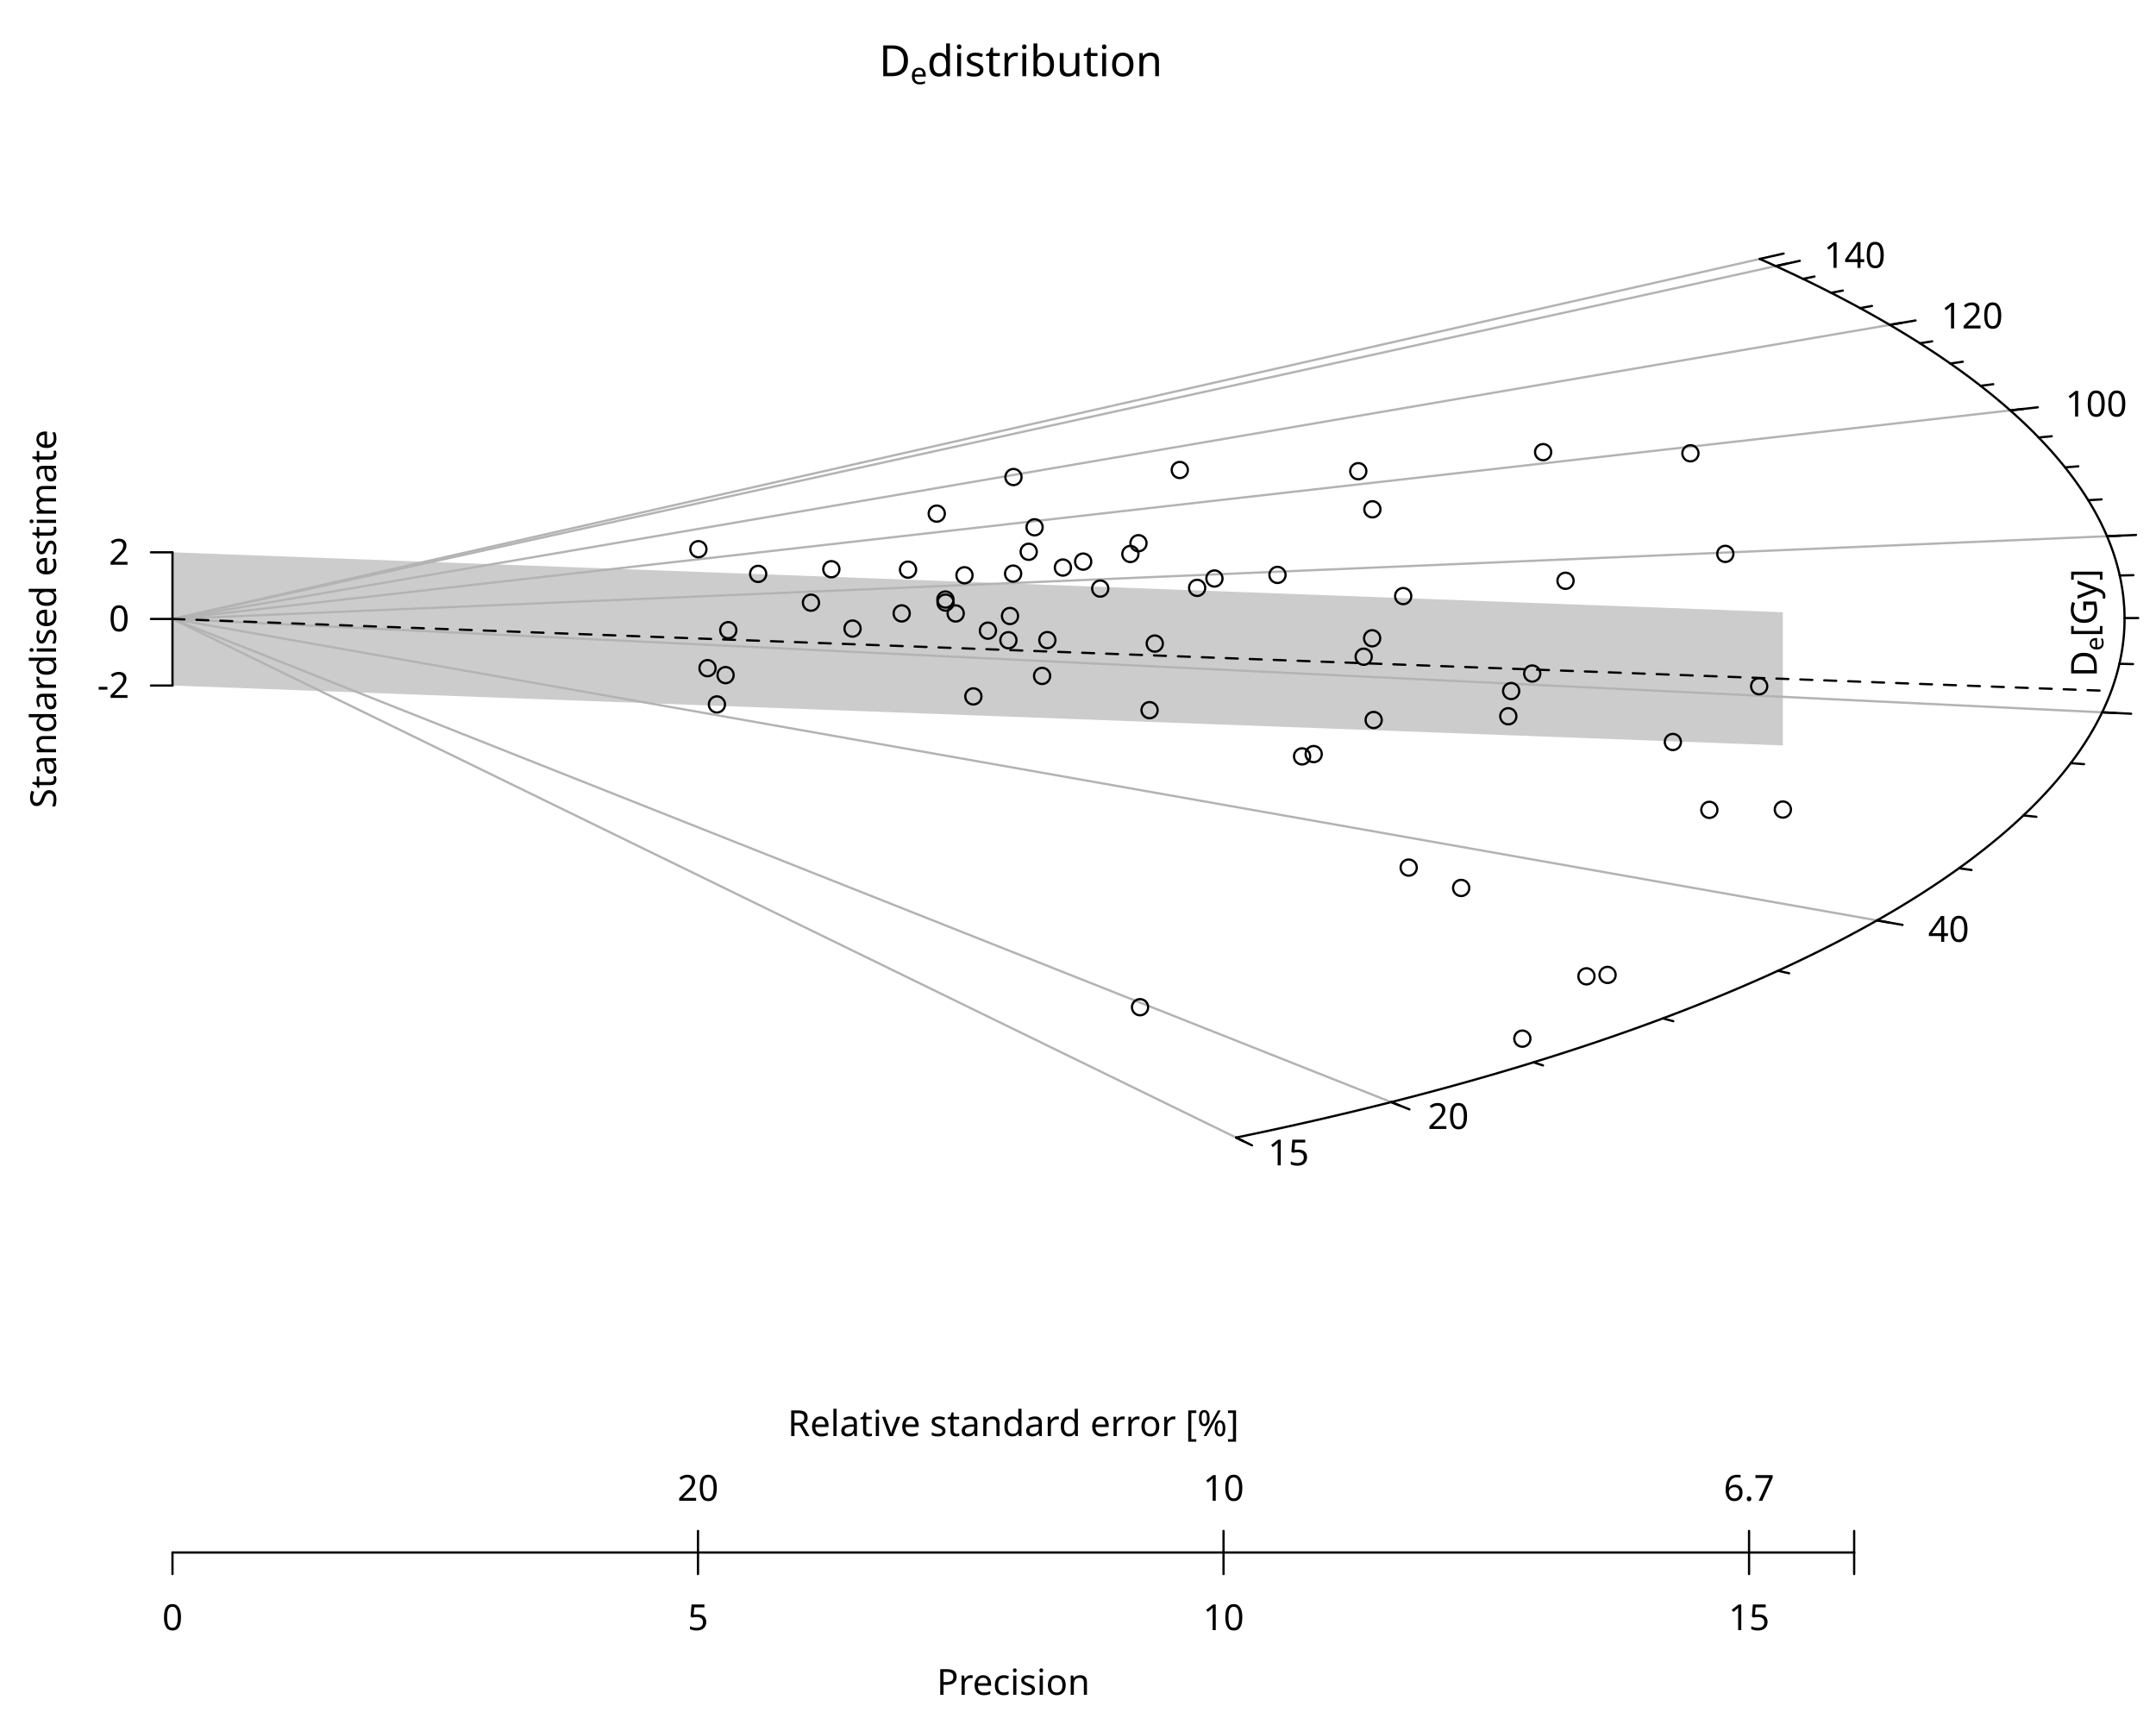
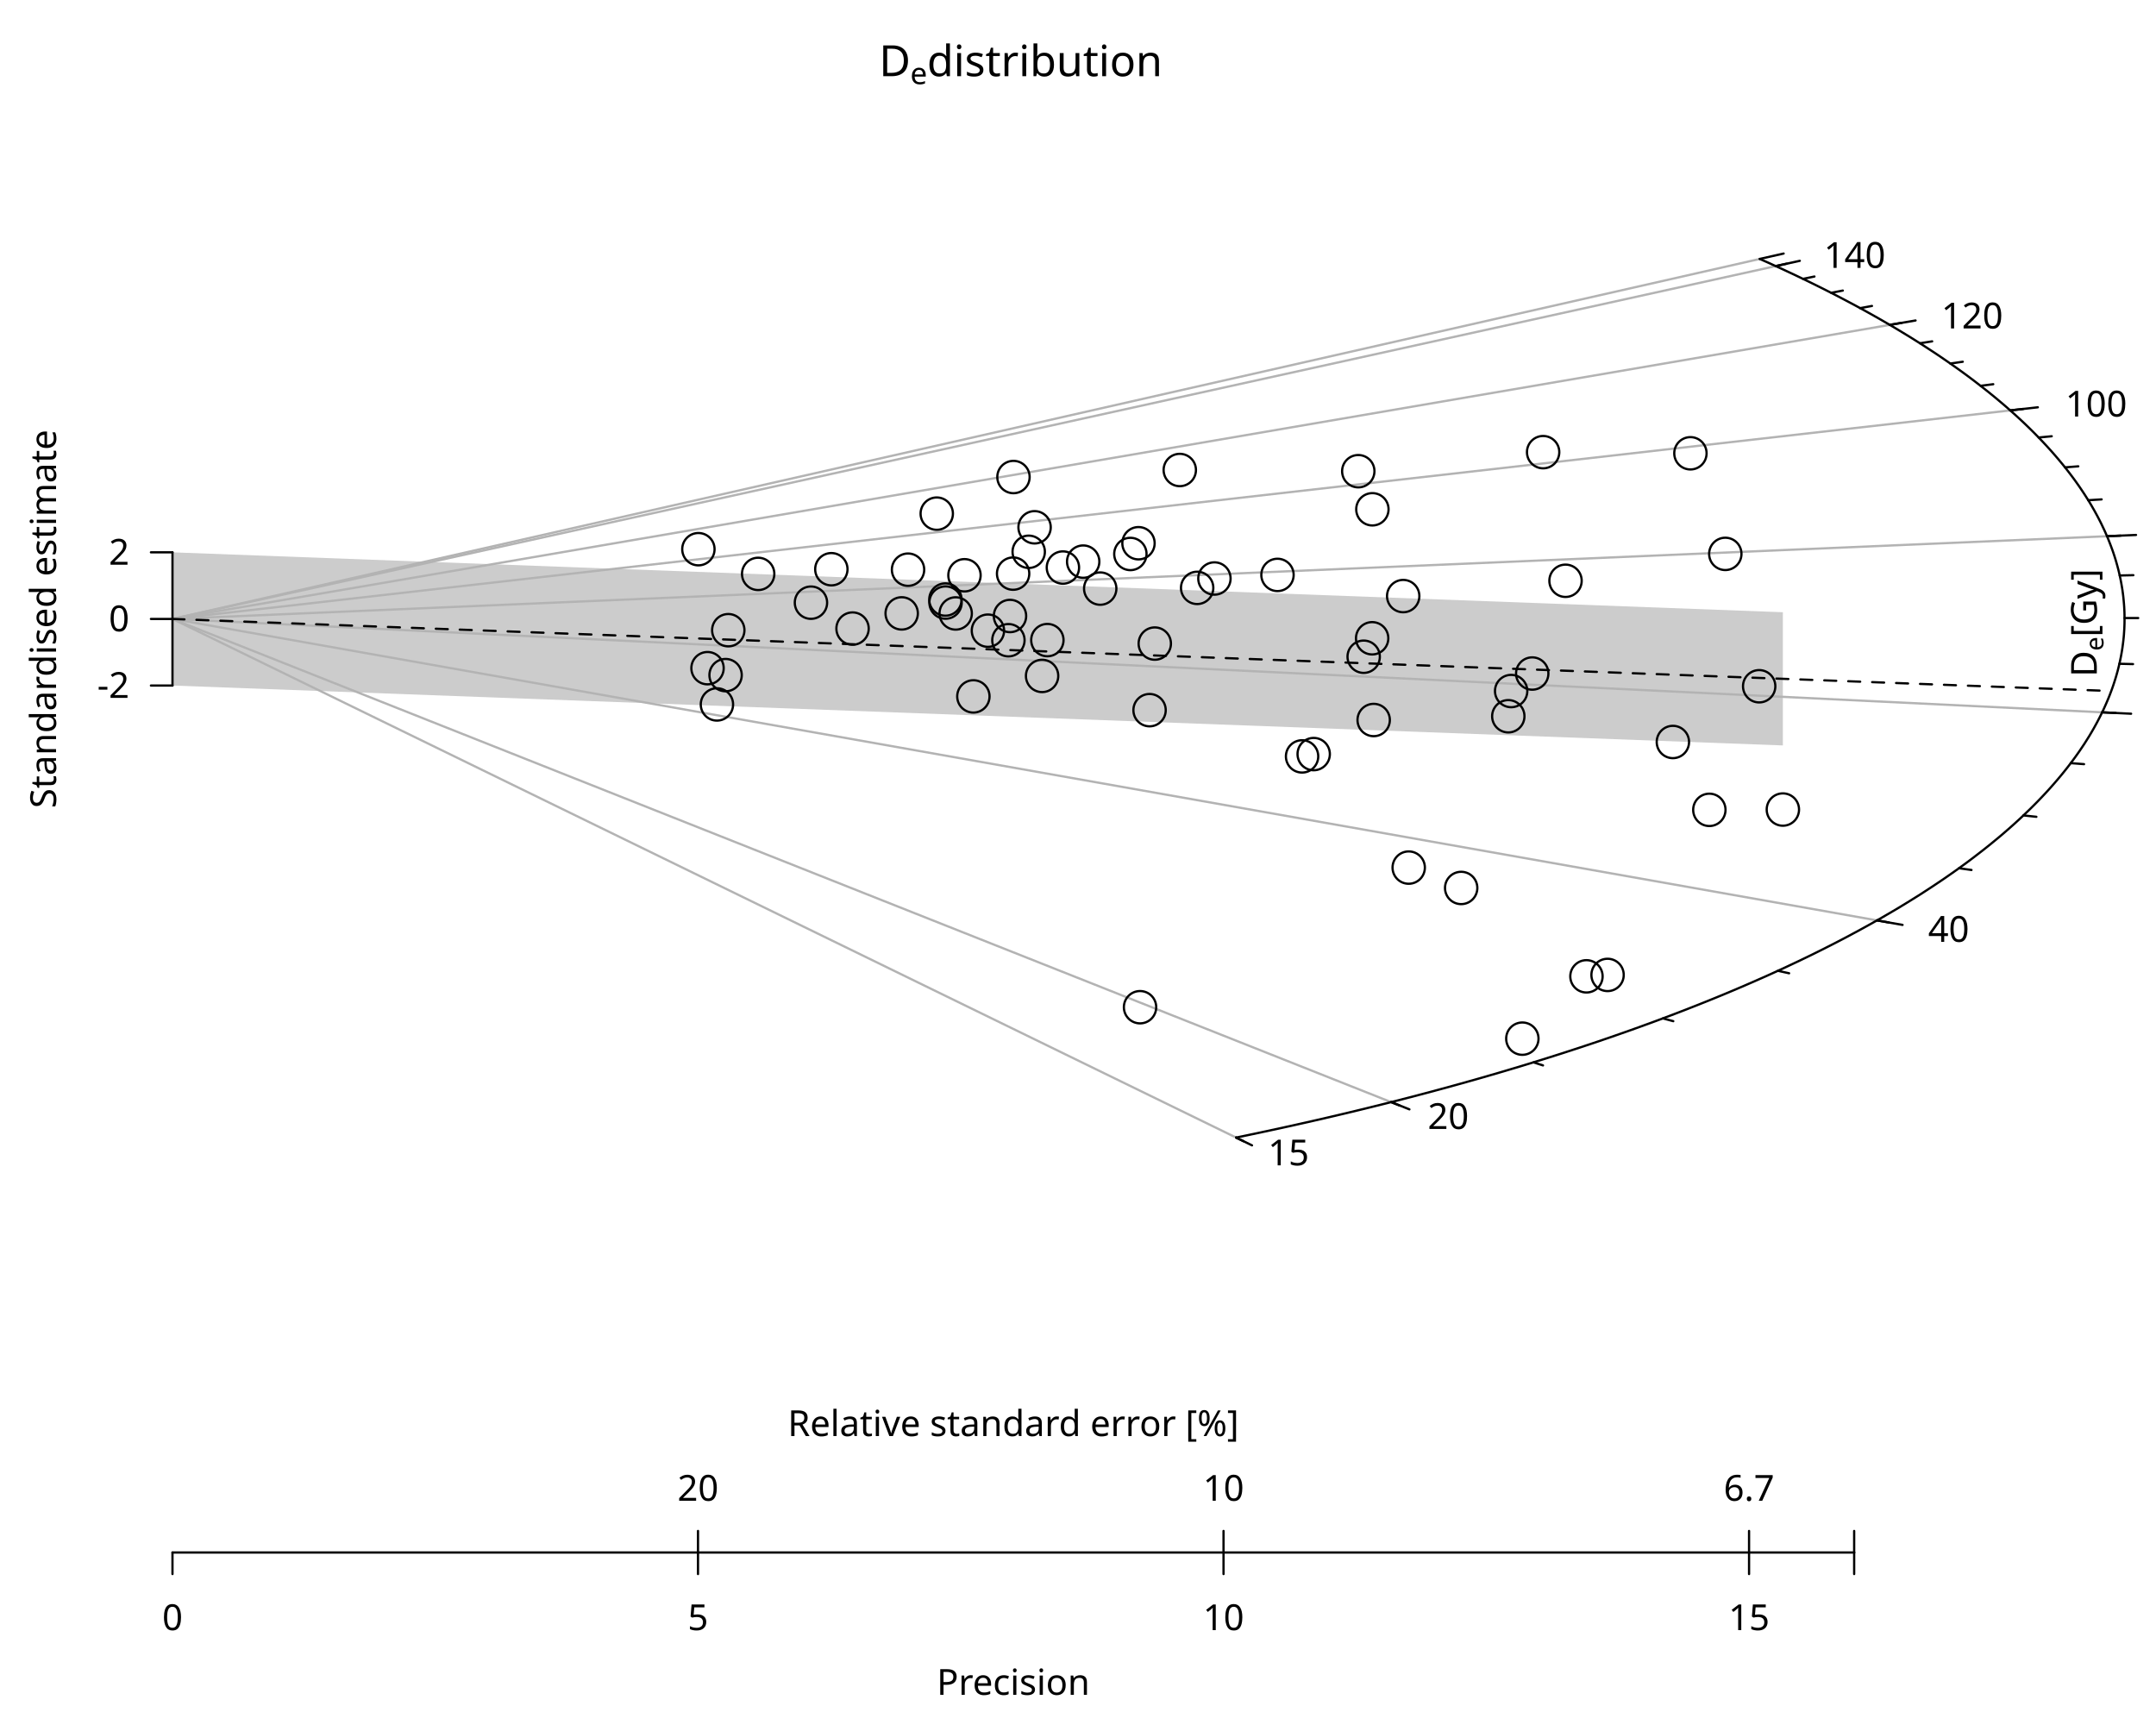
<svg xmlns="http://www.w3.org/2000/svg" class="svglite" data-engine-version="2.0" width="720.00pt" height="576.00pt" viewBox="0 0 720.00 576.00">
  <defs>
    <style type="text/css">
    .svglite line, .svglite polyline, .svglite polygon, .svglite path, .svglite rect, .svglite circle {
      fill: none;
      stroke: #000000;
      stroke-linecap: round;
      stroke-linejoin: round;
      stroke-miterlimit: 10.00;
    }
  </style>
  </defs>
  <rect width="100%" height="100%" style="stroke: none; fill: #FFFFFF;" />
  <defs>
    <clipPath id="cpMC4wMHw3MjAuMDB8MC4wMHw1NzYuMDA=">
      <rect x="0.00" y="0.00" width="720.00" height="576.00" />
    </clipPath>
  </defs>
  <g clip-path="url(#cpMC4wMHw3MjAuMDB8MC4wMHw1NzYuMDA=)">
    <text transform="translate(18.72,206.67) rotate(-90)" text-anchor="middle" style="font-size: 12.00px; font-family: sans;" textLength="119.42px" lengthAdjust="spacingAndGlyphs">Standardised estimate</text>
  </g>
  <defs>
    <clipPath id="cpNTcuNjB8NjE5LjIwfDUwLjQwfDUxOC40MA==">
      <rect x="57.60" y="50.40" width="561.60" height="468.00" />
    </clipPath>
  </defs>
  <g clip-path="url(#cpNTcuNjB8NjE5LjIwfDUwLjQwfDUxOC40MA==)">
    <polygon points="57.60,228.91 57.60,184.43 595.39,204.43 595.39,248.91 " style="stroke-width: 0.75; stroke: none; fill: #CCCCCC;" />
  </g>
  <g clip-path="url(#cpMC4wMHw3MjAuMDB8MC4wMHw1NzYuMDA=)">
    <polyline points="57.60,206.67 412.79,379.85 " style="stroke-width: 0.75; stroke: #B3B3B3;" />
    <polyline points="57.60,206.67 587.69,86.46 " style="stroke-width: 0.75; stroke: #B3B3B3;" />
    <polyline points="57.60,206.67 464.57,368.01 " style="stroke-width: 0.75; stroke: #B3B3B3;" />
    <polyline points="57.60,206.67 626.82,307.33 " style="stroke-width: 0.75; stroke: #B3B3B3;" />
    <polyline points="57.60,206.67 702.02,237.85 " style="stroke-width: 0.75; stroke: #B3B3B3;" />
    <polyline points="57.60,206.67 703.64,179.05 " style="stroke-width: 0.75; stroke: #B3B3B3;" />
    <polyline points="57.60,206.67 671.33,137.04 " style="stroke-width: 0.75; stroke: #B3B3B3;" />
    <polyline points="57.60,206.67 631.10,108.48 " style="stroke-width: 0.75; stroke: #B3B3B3;" />
    <polyline points="57.60,206.67 593.01,88.85 " style="stroke-width: 0.75; stroke: #B3B3B3;" />
    <polyline points="57.60,206.67 705.05,230.74 " style="stroke-width: 0.75; stroke-dasharray: 4.00,4.00;" />
    <polygon points="412.79,379.85 413.52,379.70 414.26,379.55 415.00,379.40 415.74,379.24 416.48,379.09 417.23,378.93 417.98,378.77 418.73,378.62 419.48,378.46 420.24,378.30 421.00,378.14 421.76,377.97 422.52,377.81 423.29,377.65 424.06,377.48 424.83,377.31 425.60,377.15 426.38,376.98 427.16,376.81 427.94,376.64 428.72,376.47 429.51,376.29 430.30,376.12 431.09,375.95 431.88,375.77 432.68,375.59 433.48,375.41 434.28,375.23 435.08,375.05 435.89,374.87 436.70,374.69 437.51,374.51 438.32,374.32 439.14,374.13 439.96,373.95 440.78,373.76 441.61,373.57 442.43,373.38 443.26,373.18 444.10,372.99 444.93,372.79 445.77,372.60 446.61,372.40 447.45,372.20 448.30,372.00 449.15,371.80 450.00,371.60 450.85,371.39 451.71,371.19 452.57,370.98 453.43,370.77 454.29,370.56 455.16,370.35 456.03,370.14 456.90,369.92 457.77,369.71 458.65,369.49 459.53,369.27 460.42,369.06 461.30,368.83 462.19,368.61 463.08,368.39 463.97,368.16 464.87,367.94 465.77,367.71 466.67,367.48 467.58,367.25 468.48,367.01 469.39,366.78 470.31,366.54 471.22,366.31 472.14,366.07 473.06,365.83 473.98,365.58 474.91,365.34 475.84,365.09 476.77,364.85 477.70,364.60 478.64,364.35 479.58,364.09 480.52,363.84 481.47,363.58 482.41,363.33 483.36,363.07 484.32,362.81 485.27,362.54 486.23,362.28 487.19,362.01 488.15,361.75 489.12,361.48 490.09,361.20 491.06,360.93 492.03,360.66 493.01,360.38 493.99,360.10 494.97,359.82 495.96,359.54 496.94,359.25 497.93,358.96 498.93,358.68 499.92,358.39 500.92,358.09 501.92,357.80 502.92,357.50 503.93,357.20 504.93,356.90 505.94,356.60 506.96,356.30 507.97,355.99 508.99,355.68 510.01,355.37 511.03,355.06 512.06,354.74 513.09,354.42 514.12,354.10 515.15,353.78 516.18,353.46 517.22,353.13 518.26,352.81 519.30,352.47 520.35,352.14 521.39,351.81 522.44,351.47 523.49,351.13 524.55,350.79 525.60,350.44 526.66,350.10 527.72,349.75 528.78,349.40 529.85,349.04 530.91,348.69 531.98,348.33 533.05,347.97 534.13,347.61 535.20,347.24 536.28,346.87 537.36,346.50 538.44,346.13 539.52,345.75 540.61,345.37 541.69,344.99 542.78,344.61 543.87,344.22 544.97,343.84 546.06,343.44 547.16,343.05 548.26,342.65 549.35,342.25 550.46,341.85 551.56,341.45 552.66,341.04 553.77,340.63 554.88,340.22 555.99,339.80 557.10,339.38 558.21,338.96 559.32,338.54 560.44,338.11 561.55,337.68 562.67,337.25 563.79,336.81 564.91,336.37 566.03,335.93 567.15,335.49 568.27,335.04 569.40,334.59 570.52,334.14 571.65,333.68 572.78,333.22 573.90,332.76 575.03,332.30 576.16,331.83 577.29,331.36 578.42,330.88 579.55,330.41 580.68,329.92 581.82,329.44 582.95,328.95 584.08,328.46 585.21,327.97 586.35,327.47 587.48,326.97 588.62,326.47 589.75,325.97 590.88,325.46 592.02,324.94 593.15,324.43 594.28,323.91 595.42,323.39 596.55,322.86 597.68,322.33 598.81,321.80 599.95,321.26 601.08,320.73 602.21,320.18 603.34,319.64 604.47,319.09 605.59,318.54 606.72,317.98 607.85,317.42 608.97,316.86 610.09,316.29 611.22,315.72 612.34,315.15 613.46,314.57 614.58,313.99 615.69,313.41 616.81,312.82 617.92,312.23 619.03,311.63 620.14,311.04 621.25,310.43 622.35,309.83 623.46,309.22 624.56,308.61 625.66,307.99 626.75,307.37 627.85,306.75 628.94,306.12 630.02,305.49 631.11,304.86 632.19,304.22 633.27,303.58 634.35,302.94 635.42,302.29 636.49,301.64 637.56,300.98 638.62,300.32 639.68,299.66 640.74,299.00 641.79,298.33 642.83,297.65 643.88,296.97 644.92,296.29 645.95,295.61 646.98,294.92 648.01,294.23 649.03,293.54 650.05,292.84 651.06,292.13 652.07,291.43 653.07,290.72 654.07,290.01 655.06,289.29 656.05,288.57 657.03,287.85 658.01,287.12 658.98,286.39 659.94,285.65 660.90,284.91 661.86,284.17 662.80,283.43 663.74,282.68 664.68,281.93 665.60,281.17 666.53,280.41 667.44,279.65 668.35,278.89 669.25,278.12 670.14,277.34 671.03,276.57 671.91,275.79 672.78,275.01 673.64,274.22 674.50,273.43 675.35,272.64 676.19,271.84 677.02,271.04 677.85,270.24 678.66,269.44 679.47,268.63 680.27,267.82 681.06,267.00 681.85,266.18 682.62,265.36 683.38,264.54 684.14,263.71 684.89,262.88 685.62,262.05 686.35,261.21 687.07,260.37 687.78,259.53 688.48,258.69 689.17,257.84 689.85,256.99 690.52,256.14 691.18,255.28 691.83,254.42 692.47,253.56 693.10,252.70 693.72,251.83 694.33,250.97 694.92,250.10 695.51,249.22 696.09,248.35 696.65,247.47 697.20,246.59 697.75,245.71 698.28,244.82 698.80,243.93 699.31,243.04 699.80,242.15 700.29,241.26 700.76,240.36 701.22,239.47 701.67,238.57 702.11,237.67 702.54,236.76 702.95,235.86 703.35,234.95 703.74,234.05 704.12,233.14 704.49,232.23 704.84,231.31 705.18,230.40 705.51,229.48 705.82,228.57 706.12,227.65 706.41,226.73 706.69,225.81 706.95,224.89 707.21,223.96 707.44,223.04 707.67,222.11 707.88,221.19 708.08,220.26 708.27,219.33 708.44,218.41 708.60,217.48 708.75,216.55 708.88,215.62 709.00,214.69 709.11,213.75 709.21,212.82 709.29,211.89 709.35,210.96 709.41,210.03 709.45,209.09 709.48,208.16 709.49,207.23 709.49,206.29 709.48,205.36 709.46,204.43 709.42,203.49 709.37,202.56 709.30,201.63 709.22,200.70 709.13,199.76 709.03,198.83 708.91,197.90 708.78,196.97 708.63,196.04 708.47,195.11 708.30,194.18 708.12,193.26 707.92,192.33 707.71,191.40 707.49,190.48 707.25,189.55 707.00,188.63 706.74,187.71 706.47,186.79 706.18,185.87 705.88,184.95 705.57,184.03 705.24,183.12 704.90,182.20 704.55,181.29 704.19,180.38 703.82,179.47 703.43,178.56 703.03,177.65 702.62,176.75 702.19,175.85 701.76,174.94 701.31,174.04 700.85,173.15 700.38,172.25 699.89,171.36 699.40,170.47 698.89,169.58 698.38,168.69 697.85,167.80 697.31,166.92 696.75,166.04 696.19,165.16 695.62,164.29 695.03,163.41 694.44,162.54 693.83,161.67 693.22,160.81 692.59,159.94 691.95,159.08 691.30,158.22 690.65,157.37 689.98,156.51 689.30,155.66 688.61,154.81 687.91,153.97 687.21,153.13 686.49,152.29 685.76,151.45 685.03,150.62 684.28,149.79 683.53,148.96 682.76,148.14 681.99,147.31 681.21,146.50 680.42,145.68 679.62,144.87 678.82,144.06 678.00,143.25 677.18,142.45 676.35,141.65 675.51,140.85 674.66,140.06 673.80,139.27 672.94,138.48 672.07,137.70 671.19,136.92 670.31,136.14 669.42,135.37 668.52,134.60 667.61,133.84 666.70,133.07 665.78,132.31 664.85,131.56 663.92,130.80 662.98,130.06 662.03,129.31 661.08,128.57 660.12,127.83 659.16,127.09 658.19,126.36 657.22,125.63 656.24,124.91 655.25,124.19 654.26,123.47 653.26,122.76 652.26,122.05 651.25,121.34 650.24,120.64 649.22,119.94 648.20,119.24 647.18,118.55 646.15,117.86 645.11,117.18 644.07,116.50 643.03,115.82 641.98,115.14 640.93,114.47 639.88,113.81 638.82,113.14 637.76,112.48 636.69,111.83 635.62,111.18 634.55,110.53 633.47,109.88 632.40,109.24 631.31,108.60 630.23,107.97 629.14,107.34 628.05,106.71 626.96,106.09 625.86,105.47 624.76,104.85 623.66,104.24 622.56,103.63 621.46,103.02 620.35,102.42 619.24,101.82 618.13,101.23 617.02,100.64 615.90,100.05 614.78,99.46 613.67,98.88 612.55,98.30 611.43,97.73 610.30,97.16 609.18,96.59 608.06,96.03 606.93,95.47 605.80,94.91 604.68,94.36 603.55,93.81 602.42,93.26 601.29,92.72 600.16,92.18 599.03,91.64 597.89,91.11 596.76,90.58 595.63,90.05 594.50,89.53 593.36,89.01 592.23,88.50 591.10,87.98 589.96,87.47 588.83,86.97 587.69,86.46 587.69,50.40 709.49,50.40 709.49,518.40 57.60,518.40 57.60,379.85 412.79,379.85 " style="stroke-width: 0.75; stroke: none; fill: #FFFFFF;" />
    <text x="293.58" y="25.44" style="font-size: 14.40px; font-family: sans;" textLength="10.40px" lengthAdjust="spacingAndGlyphs">D</text>
    <text x="303.98" y="28.10" style="font-size: 10.08px; font-family: sans;" textLength="5.61px" lengthAdjust="spacingAndGlyphs">e</text>
    <text x="309.59" y="25.44" style="font-size: 14.40px; font-family: sans;" textLength="73.64px" lengthAdjust="spacingAndGlyphs"> distribution</text>
    <line x1="57.60" y1="518.40" x2="584.10" y2="518.40" style="stroke-width: 0.75;" />
    <line x1="57.60" y1="518.40" x2="57.60" y2="525.60" style="stroke-width: 0.75;" />
    <line x1="233.10" y1="518.40" x2="233.10" y2="525.60" style="stroke-width: 0.75;" />
    <line x1="408.60" y1="518.40" x2="408.60" y2="525.60" style="stroke-width: 0.75;" />
    <line x1="584.10" y1="518.40" x2="584.10" y2="525.60" style="stroke-width: 0.75;" />
    <text x="57.60" y="544.32" text-anchor="middle" style="font-size: 12.00px; font-family: sans;" textLength="6.67px" lengthAdjust="spacingAndGlyphs">0</text>
    <text x="233.10" y="544.32" text-anchor="middle" style="font-size: 12.00px; font-family: sans;" textLength="6.67px" lengthAdjust="spacingAndGlyphs">5</text>
    <text x="408.60" y="544.32" text-anchor="middle" style="font-size: 12.00px; font-family: sans;" textLength="13.35px" lengthAdjust="spacingAndGlyphs">10</text>
    <text x="584.10" y="544.32" text-anchor="middle" style="font-size: 12.00px; font-family: sans;" textLength="13.35px" lengthAdjust="spacingAndGlyphs">15</text>
    <polyline points="584.10,518.40 619.20,518.40 " style="stroke-width: 0.75;" />
    <line x1="619.20" y1="518.40" x2="619.20" y2="511.20" style="stroke-width: 0.75;" />
    <line x1="619.20" y1="518.40" x2="619.20" y2="525.60" style="stroke-width: 0.75;" />
    <text x="338.40" y="479.52" text-anchor="middle" style="font-size: 12.00px; font-family: sans;" textLength="142.74px" lengthAdjust="spacingAndGlyphs">Relative standard error [%]</text>
    <text x="338.40" y="565.92" text-anchor="middle" style="font-size: 12.00px; font-family: sans;" textLength="49.36px" lengthAdjust="spacingAndGlyphs">Precision</text>
    <line x1="233.10" y1="518.40" x2="233.10" y2="511.20" style="stroke-width: 0.75;" />
    <line x1="408.60" y1="518.40" x2="408.60" y2="511.20" style="stroke-width: 0.75;" />
    <line x1="584.10" y1="518.40" x2="584.10" y2="511.20" style="stroke-width: 0.75;" />
    <text x="233.10" y="501.12" text-anchor="middle" style="font-size: 12.00px; font-family: sans;" textLength="13.35px" lengthAdjust="spacingAndGlyphs">20</text>
    <text x="408.60" y="501.12" text-anchor="middle" style="font-size: 12.00px; font-family: sans;" textLength="13.35px" lengthAdjust="spacingAndGlyphs">10</text>
    <text x="584.10" y="501.12" text-anchor="middle" style="font-size: 12.00px; font-family: sans;" textLength="16.68px" lengthAdjust="spacingAndGlyphs">6.7</text>
    <polyline points="412.79,379.85 415.27,381.07 " style="stroke-width: 0.75;" />
    <polyline points="464.57,368.01 467.42,369.14 " style="stroke-width: 0.75;" />
    <polyline points="512.11,354.73 515.29,355.76 " style="stroke-width: 0.75;" />
    <polyline points="555.32,340.05 558.80,340.99 " style="stroke-width: 0.75;" />
    <polyline points="593.73,324.16 597.48,324.99 " style="stroke-width: 0.75;" />
    <polyline points="626.82,307.33 630.81,308.04 " style="stroke-width: 0.75;" />
    <polyline points="654.20,289.91 658.38,290.50 " style="stroke-width: 0.75;" />
    <polyline points="675.72,272.28 680.05,272.74 " style="stroke-width: 0.75;" />
    <polyline points="691.53,254.82 695.97,255.16 " style="stroke-width: 0.75;" />
    <polyline points="702.02,237.85 706.53,238.07 " style="stroke-width: 0.75;" />
    <polyline points="707.78,221.64 712.33,221.75 " style="stroke-width: 0.75;" />
    <polyline points="709.49,206.38 714.06,206.37 " style="stroke-width: 0.75;" />
    <polyline points="707.88,192.16 712.44,192.06 " style="stroke-width: 0.75;" />
    <polyline points="703.64,179.05 708.16,178.86 " style="stroke-width: 0.75;" />
    <polyline points="697.37,167.03 701.85,166.75 " style="stroke-width: 0.75;" />
    <polyline points="689.62,156.06 694.05,155.71 " style="stroke-width: 0.75;" />
    <polyline points="680.82,146.09 685.18,145.67 " style="stroke-width: 0.75;" />
    <polyline points="671.33,137.04 675.63,136.56 " style="stroke-width: 0.75;" />
    <polyline points="661.42,128.83 665.65,128.29 " style="stroke-width: 0.75;" />
    <polyline points="651.32,121.39 655.47,120.79 " style="stroke-width: 0.75;" />
    <polyline points="641.17,114.62 645.25,113.98 " style="stroke-width: 0.75;" />
    <polyline points="631.10,108.48 635.12,107.79 " style="stroke-width: 0.75;" />
    <polyline points="621.20,102.89 625.15,102.16 " style="stroke-width: 0.75;" />
    <polyline points="611.53,97.78 615.41,97.02 " style="stroke-width: 0.75;" />
    <polyline points="602.13,93.12 605.94,92.33 " style="stroke-width: 0.75;" />
    <polyline points="593.01,88.85 596.76,88.03 " style="stroke-width: 0.75;" />
    <polyline points="412.79,379.85 418.11,382.45 " style="stroke-width: 0.75;" />
    <polyline points="587.69,86.46 595.65,84.66 " style="stroke-width: 0.75;" />
    <polyline points="464.57,368.01 470.68,370.43 " style="stroke-width: 0.75;" />
    <polyline points="626.82,307.33 635.36,308.84 " style="stroke-width: 0.75;" />
    <polyline points="702.02,237.85 711.69,238.32 " style="stroke-width: 0.75;" />
    <polyline points="703.64,179.05 713.33,178.63 " style="stroke-width: 0.75;" />
    <polyline points="671.33,137.04 680.54,136.00 " style="stroke-width: 0.75;" />
    <polyline points="631.10,108.48 639.71,107.01 " style="stroke-width: 0.75;" />
    <polyline points="593.01,88.85 601.05,87.09 " style="stroke-width: 0.75;" />
    <polyline points="412.79,379.85 413.52,379.70 414.26,379.55 415.00,379.40 415.74,379.24 416.48,379.09 417.23,378.93 417.98,378.77 418.73,378.62 419.48,378.46 420.24,378.30 421.00,378.14 421.76,377.97 422.52,377.81 423.29,377.65 424.06,377.48 424.83,377.31 425.60,377.15 426.38,376.98 427.16,376.81 427.94,376.64 428.72,376.47 429.51,376.29 430.30,376.12 431.09,375.95 431.88,375.77 432.68,375.59 433.48,375.41 434.28,375.23 435.08,375.05 435.89,374.87 436.70,374.69 437.51,374.51 438.32,374.32 439.14,374.13 439.96,373.95 440.78,373.76 441.61,373.57 442.43,373.38 443.26,373.18 444.10,372.99 444.93,372.79 445.77,372.60 446.61,372.40 447.45,372.20 448.30,372.00 449.15,371.80 450.00,371.60 450.85,371.39 451.71,371.19 452.57,370.98 453.43,370.77 454.29,370.56 455.16,370.35 456.03,370.14 456.90,369.92 457.77,369.71 458.65,369.49 459.53,369.27 460.42,369.06 461.30,368.83 462.19,368.61 463.08,368.39 463.97,368.16 464.87,367.94 465.77,367.71 466.67,367.48 467.58,367.25 468.48,367.01 469.39,366.78 470.31,366.54 471.22,366.31 472.14,366.07 473.06,365.83 473.98,365.58 474.91,365.34 475.84,365.09 476.77,364.85 477.70,364.60 478.64,364.35 479.58,364.09 480.52,363.84 481.47,363.58 482.41,363.33 483.36,363.07 484.32,362.81 485.27,362.54 486.23,362.28 487.19,362.01 488.15,361.75 489.12,361.48 490.09,361.20 491.06,360.93 492.03,360.66 493.01,360.38 493.99,360.10 494.97,359.82 495.96,359.54 496.94,359.25 497.93,358.96 498.93,358.68 499.92,358.39 500.92,358.09 501.92,357.80 502.92,357.50 503.93,357.20 504.93,356.90 505.94,356.60 506.96,356.30 507.97,355.99 508.99,355.68 510.01,355.37 511.03,355.06 512.06,354.74 513.09,354.42 514.12,354.10 515.15,353.78 516.18,353.46 517.22,353.13 518.26,352.81 519.30,352.47 520.35,352.14 521.39,351.81 522.44,351.47 523.49,351.13 524.55,350.79 525.60,350.44 526.66,350.10 527.72,349.75 528.78,349.40 529.85,349.04 530.91,348.69 531.98,348.33 533.05,347.97 534.13,347.61 535.20,347.24 536.28,346.87 537.36,346.50 538.44,346.13 539.52,345.75 540.61,345.37 541.69,344.99 542.78,344.61 543.87,344.22 544.97,343.84 546.06,343.44 547.16,343.05 548.26,342.65 549.35,342.25 550.46,341.85 551.56,341.45 552.66,341.04 553.77,340.63 554.88,340.22 555.99,339.80 557.10,339.38 558.21,338.96 559.32,338.54 560.44,338.11 561.55,337.68 562.67,337.25 563.79,336.81 564.91,336.37 566.03,335.93 567.15,335.49 568.27,335.04 569.40,334.59 570.52,334.14 571.65,333.68 572.78,333.22 573.90,332.76 575.03,332.30 576.16,331.83 577.29,331.36 578.42,330.88 579.55,330.41 580.68,329.92 581.82,329.44 582.95,328.95 584.08,328.46 585.21,327.97 586.35,327.47 587.48,326.97 588.62,326.47 589.75,325.97 590.88,325.46 592.02,324.94 593.15,324.43 594.28,323.91 595.42,323.39 596.55,322.86 597.68,322.33 598.81,321.80 599.95,321.26 601.08,320.73 602.21,320.18 603.34,319.64 604.47,319.09 605.59,318.54 606.72,317.98 607.85,317.42 608.97,316.86 610.09,316.29 611.22,315.72 612.34,315.15 613.46,314.57 614.58,313.99 615.69,313.41 616.81,312.82 617.92,312.23 619.03,311.63 620.14,311.04 621.25,310.43 622.35,309.83 623.46,309.22 624.56,308.61 625.66,307.99 626.75,307.37 627.85,306.75 628.94,306.12 630.02,305.49 631.11,304.86 632.19,304.22 633.27,303.58 634.35,302.94 635.42,302.29 636.49,301.64 637.56,300.98 638.62,300.32 639.68,299.66 640.74,299.00 641.79,298.33 642.83,297.65 643.88,296.97 644.92,296.29 645.95,295.61 646.98,294.92 648.01,294.23 649.03,293.54 650.05,292.84 651.06,292.13 652.07,291.43 653.07,290.72 654.07,290.01 655.06,289.29 656.05,288.57 657.03,287.85 658.01,287.12 658.98,286.39 659.94,285.65 660.90,284.91 661.86,284.17 662.80,283.43 663.74,282.68 664.68,281.93 665.60,281.17 666.53,280.41 667.44,279.65 668.35,278.89 669.25,278.12 670.14,277.34 671.03,276.57 671.91,275.79 672.78,275.01 673.64,274.22 674.50,273.43 675.35,272.64 676.19,271.84 677.02,271.04 677.85,270.24 678.66,269.44 679.47,268.63 680.27,267.82 681.06,267.00 681.85,266.18 682.62,265.36 683.38,264.54 684.14,263.71 684.89,262.88 685.62,262.05 686.35,261.21 687.07,260.37 687.78,259.53 688.48,258.69 689.17,257.84 689.85,256.99 690.52,256.14 691.18,255.28 691.83,254.42 692.47,253.56 693.10,252.70 693.72,251.83 694.33,250.97 694.92,250.10 695.51,249.22 696.09,248.35 696.65,247.47 697.20,246.59 697.75,245.71 698.28,244.82 698.80,243.93 699.31,243.04 699.80,242.15 700.29,241.26 700.76,240.36 701.22,239.47 701.67,238.57 702.11,237.67 702.54,236.76 702.95,235.86 703.35,234.95 703.74,234.05 704.12,233.14 704.49,232.23 704.84,231.31 705.18,230.40 705.51,229.48 705.82,228.57 706.12,227.65 706.41,226.73 706.69,225.81 706.95,224.89 707.21,223.96 707.44,223.04 707.67,222.11 707.88,221.19 708.08,220.26 708.27,219.33 708.44,218.41 708.60,217.48 708.75,216.55 708.88,215.62 709.00,214.69 709.11,213.75 709.21,212.82 709.29,211.89 709.35,210.96 709.41,210.03 709.45,209.09 709.48,208.16 709.49,207.23 709.49,206.29 709.48,205.36 709.46,204.43 709.42,203.49 709.37,202.56 709.30,201.63 709.22,200.70 709.13,199.76 709.03,198.83 708.91,197.90 708.78,196.97 708.63,196.04 708.47,195.11 708.30,194.18 708.12,193.26 707.92,192.33 707.71,191.40 707.49,190.48 707.25,189.55 707.00,188.63 706.74,187.71 706.47,186.79 706.18,185.87 705.88,184.95 705.57,184.03 705.24,183.12 704.90,182.20 704.55,181.29 704.19,180.38 703.82,179.47 703.43,178.56 703.03,177.65 702.62,176.75 702.19,175.85 701.76,174.94 701.31,174.04 700.85,173.15 700.38,172.25 699.89,171.36 699.40,170.47 698.89,169.58 698.38,168.69 697.85,167.80 697.31,166.92 696.75,166.04 696.19,165.16 695.62,164.29 695.03,163.41 694.44,162.54 693.83,161.67 693.22,160.81 692.59,159.94 691.95,159.08 691.30,158.22 690.65,157.37 689.98,156.51 689.30,155.66 688.61,154.81 687.91,153.97 687.21,153.13 686.49,152.29 685.76,151.45 685.03,150.62 684.28,149.79 683.53,148.96 682.76,148.14 681.99,147.31 681.21,146.50 680.42,145.68 679.62,144.87 678.82,144.06 678.00,143.25 677.18,142.45 676.35,141.65 675.51,140.85 674.66,140.06 673.80,139.27 672.94,138.48 672.07,137.70 671.19,136.92 670.31,136.14 669.42,135.37 668.52,134.60 667.61,133.84 666.70,133.07 665.78,132.31 664.85,131.56 663.92,130.80 662.98,130.06 662.03,129.31 661.08,128.57 660.12,127.83 659.16,127.09 658.19,126.36 657.22,125.63 656.24,124.91 655.25,124.19 654.26,123.47 653.26,122.76 652.26,122.05 651.25,121.34 650.24,120.64 649.22,119.94 648.20,119.24 647.18,118.55 646.15,117.86 645.11,117.18 644.07,116.50 643.03,115.82 641.98,115.14 640.93,114.47 639.88,113.81 638.82,113.14 637.76,112.48 636.69,111.83 635.62,111.18 634.55,110.53 633.47,109.88 632.40,109.24 631.31,108.60 630.23,107.97 629.14,107.34 628.05,106.71 626.96,106.09 625.86,105.47 624.76,104.85 623.66,104.24 622.56,103.63 621.46,103.02 620.35,102.42 619.24,101.82 618.13,101.23 617.02,100.64 615.90,100.05 614.78,99.46 613.67,98.88 612.55,98.30 611.43,97.73 610.30,97.16 609.18,96.59 608.06,96.03 606.93,95.47 605.80,94.91 604.68,94.36 603.55,93.81 602.42,93.26 601.29,92.72 600.16,92.18 599.03,91.64 597.89,91.11 596.76,90.58 595.63,90.05 594.50,89.53 593.36,89.01 592.23,88.50 591.10,87.98 589.96,87.47 588.83,86.97 587.69,86.46 " style="stroke-width: 0.75;" />
    <text x="423.44" y="389.12" style="font-size: 12.00px; font-family: sans;" textLength="13.35px" lengthAdjust="spacingAndGlyphs">15</text>
    <text x="476.78" y="376.98" style="font-size: 12.00px; font-family: sans;" textLength="13.35px" lengthAdjust="spacingAndGlyphs">20</text>
    <text x="643.90" y="314.49" style="font-size: 12.00px; font-family: sans;" textLength="13.35px" lengthAdjust="spacingAndGlyphs">40</text>
    <text x="721.36" y="242.92" style="font-size: 12.00px; font-family: sans;" textLength="13.35px" lengthAdjust="spacingAndGlyphs">60</text>
    <text x="723.02" y="182.35" style="font-size: 12.00px; font-family: sans;" textLength="13.35px" lengthAdjust="spacingAndGlyphs">80</text>
    <text x="689.74" y="139.09" style="font-size: 12.00px; font-family: sans;" textLength="20.02px" lengthAdjust="spacingAndGlyphs">100</text>
    <text x="648.31" y="109.67" style="font-size: 12.00px; font-family: sans;" textLength="20.02px" lengthAdjust="spacingAndGlyphs">120</text>
    <text x="609.08" y="89.45" style="font-size: 12.00px; font-family: sans;" textLength="20.02px" lengthAdjust="spacingAndGlyphs">140</text>
    <text transform="translate(700.23,226.01) rotate(-90)" style="font-size: 12.00px; font-family: sans;" textLength="8.67px" lengthAdjust="spacingAndGlyphs">D</text>
    <text transform="translate(702.45,217.35) rotate(-90)" style="font-size: 8.40px; font-family: sans;" textLength="4.67px" lengthAdjust="spacingAndGlyphs">e</text>
    <text transform="translate(700.23,212.67) rotate(-90)" style="font-size: 12.00px; font-family: sans;" textLength="25.34px" lengthAdjust="spacingAndGlyphs"> [Gy]</text>
-     <circle cx="380.72" cy="336.32" r="2.70" style="stroke-width: 0.75;" />
-     <circle cx="508.39" cy="346.82" r="2.70" style="stroke-width: 0.75;" />
-     <circle cx="529.80" cy="326.01" r="2.70" style="stroke-width: 0.75;" />
-     <circle cx="536.85" cy="325.54" r="2.70" style="stroke-width: 0.75;" />
-     <circle cx="487.96" cy="296.50" r="2.70" style="stroke-width: 0.75;" />
-     <circle cx="470.44" cy="289.70" r="2.70" style="stroke-width: 0.75;" />
-     <circle cx="239.42" cy="235.22" r="2.70" style="stroke-width: 0.75;" />
-     <circle cx="570.84" cy="270.42" r="2.70" style="stroke-width: 0.75;" />
-     <circle cx="434.83" cy="252.57" r="2.70" style="stroke-width: 0.75;" />
-     <circle cx="438.71" cy="251.80" r="2.70" style="stroke-width: 0.75;" />
-     <circle cx="595.39" cy="270.32" r="2.70" style="stroke-width: 0.75;" />
-     <circle cx="242.31" cy="225.43" r="2.70" style="stroke-width: 0.75;" />
-     <circle cx="325.06" cy="232.54" r="2.70" style="stroke-width: 0.75;" />
-     <circle cx="383.90" cy="237.13" r="2.70" style="stroke-width: 0.75;" />
-     <circle cx="236.28" cy="223.11" r="2.70" style="stroke-width: 0.75;" />
-     <circle cx="458.74" cy="240.42" r="2.70" style="stroke-width: 0.75;" />
-     <circle cx="558.66" cy="247.76" r="2.70" style="stroke-width: 0.75;" />
-     <circle cx="503.70" cy="239.17" r="2.70" style="stroke-width: 0.75;" />
-     <circle cx="348.01" cy="225.70" r="2.70" style="stroke-width: 0.75;" />
-     <circle cx="504.65" cy="230.75" r="2.70" style="stroke-width: 0.75;" />
-     <circle cx="587.48" cy="229.15" r="2.70" style="stroke-width: 0.75;" />
-     <circle cx="511.69" cy="224.90" r="2.70" style="stroke-width: 0.75;" />
-     <circle cx="455.40" cy="219.29" r="2.70" style="stroke-width: 0.75;" />
-     <circle cx="336.76" cy="213.78" r="2.70" style="stroke-width: 0.75;" />
-     <circle cx="385.64" cy="214.90" r="2.70" style="stroke-width: 0.75;" />
-     <circle cx="349.77" cy="213.74" r="2.70" style="stroke-width: 0.75;" />
-     <circle cx="243.21" cy="210.43" r="2.70" style="stroke-width: 0.75;" />
-     <circle cx="458.23" cy="213.13" r="2.70" style="stroke-width: 0.75;" />
-     <circle cx="329.92" cy="210.59" r="2.70" style="stroke-width: 0.75;" />
-     <circle cx="284.71" cy="209.89" r="2.70" style="stroke-width: 0.75;" />
-     <circle cx="337.29" cy="205.69" r="2.70" style="stroke-width: 0.75;" />
-     <circle cx="319.15" cy="204.84" r="2.70" style="stroke-width: 0.75;" />
-     <circle cx="301.12" cy="204.82" r="2.70" style="stroke-width: 0.75;" />
-     <circle cx="468.60" cy="199.04" r="2.70" style="stroke-width: 0.75;" />
-     <circle cx="315.77" cy="201.21" r="2.70" style="stroke-width: 0.75;" />
-     <circle cx="315.72" cy="200.19" r="2.70" style="stroke-width: 0.75;" />
-     <circle cx="270.82" cy="201.24" r="2.70" style="stroke-width: 0.75;" />
-     <circle cx="522.81" cy="193.93" r="2.70" style="stroke-width: 0.75;" />
-     <circle cx="399.79" cy="196.30" r="2.70" style="stroke-width: 0.75;" />
-     <circle cx="367.42" cy="196.54" r="2.70" style="stroke-width: 0.75;" />
-     <circle cx="405.56" cy="193.17" r="2.70" style="stroke-width: 0.75;" />
-     <circle cx="426.62" cy="191.97" r="2.70" style="stroke-width: 0.75;" />
-     <circle cx="576.17" cy="184.95" r="2.70" style="stroke-width: 0.75;" />
-     <circle cx="338.33" cy="191.54" r="2.70" style="stroke-width: 0.75;" />
-     <circle cx="322.09" cy="192.09" r="2.70" style="stroke-width: 0.75;" />
-     <circle cx="354.96" cy="189.51" r="2.70" style="stroke-width: 0.75;" />
-     <circle cx="361.73" cy="187.53" r="2.70" style="stroke-width: 0.75;" />
-     <circle cx="303.24" cy="190.22" r="2.70" style="stroke-width: 0.75;" />
-     <circle cx="377.49" cy="184.98" r="2.70" style="stroke-width: 0.75;" />
-     <circle cx="277.63" cy="190.07" r="2.70" style="stroke-width: 0.75;" />
-     <circle cx="253.19" cy="191.63" r="2.70" style="stroke-width: 0.75;" />
-     <circle cx="380.20" cy="181.39" r="2.70" style="stroke-width: 0.75;" />
-     <circle cx="343.54" cy="184.25" r="2.70" style="stroke-width: 0.75;" />
-     <circle cx="458.31" cy="170.06" r="2.70" style="stroke-width: 0.75;" />
-     <circle cx="345.50" cy="176.07" r="2.70" style="stroke-width: 0.75;" />
-     <circle cx="564.52" cy="151.36" r="2.70" style="stroke-width: 0.75;" />
-     <circle cx="515.33" cy="150.98" r="2.70" style="stroke-width: 0.75;" />
-     <circle cx="453.60" cy="157.34" r="2.70" style="stroke-width: 0.75;" />
-     <circle cx="233.23" cy="183.38" r="2.70" style="stroke-width: 0.75;" />
-     <circle cx="312.83" cy="171.51" r="2.70" style="stroke-width: 0.75;" />
-     <circle cx="393.99" cy="156.94" r="2.70" style="stroke-width: 0.75;" />
-     <circle cx="338.45" cy="159.29" r="2.70" style="stroke-width: 0.75;" />
+     <circle cx="380.72" cy="336.32" r="5.40" style="stroke-width: 0.75;" />
+     <circle cx="508.39" cy="346.82" r="5.40" style="stroke-width: 0.75;" />
+     <circle cx="529.80" cy="326.01" r="5.40" style="stroke-width: 0.75;" />
+     <circle cx="536.85" cy="325.54" r="5.40" style="stroke-width: 0.75;" />
+     <circle cx="487.96" cy="296.50" r="5.40" style="stroke-width: 0.75;" />
+     <circle cx="470.44" cy="289.70" r="5.40" style="stroke-width: 0.75;" />
+     <circle cx="239.42" cy="235.22" r="5.40" style="stroke-width: 0.75;" />
+     <circle cx="570.84" cy="270.42" r="5.40" style="stroke-width: 0.75;" />
+     <circle cx="434.83" cy="252.57" r="5.40" style="stroke-width: 0.75;" />
+     <circle cx="438.71" cy="251.80" r="5.40" style="stroke-width: 0.75;" />
+     <circle cx="595.39" cy="270.32" r="5.40" style="stroke-width: 0.75;" />
+     <circle cx="242.31" cy="225.43" r="5.40" style="stroke-width: 0.75;" />
+     <circle cx="325.06" cy="232.54" r="5.40" style="stroke-width: 0.75;" />
+     <circle cx="383.90" cy="237.13" r="5.40" style="stroke-width: 0.75;" />
+     <circle cx="236.28" cy="223.11" r="5.40" style="stroke-width: 0.75;" />
+     <circle cx="458.74" cy="240.42" r="5.40" style="stroke-width: 0.75;" />
+     <circle cx="558.66" cy="247.76" r="5.40" style="stroke-width: 0.75;" />
+     <circle cx="503.70" cy="239.17" r="5.40" style="stroke-width: 0.75;" />
+     <circle cx="348.01" cy="225.70" r="5.40" style="stroke-width: 0.75;" />
+     <circle cx="504.65" cy="230.75" r="5.40" style="stroke-width: 0.75;" />
+     <circle cx="587.48" cy="229.15" r="5.40" style="stroke-width: 0.75;" />
+     <circle cx="511.69" cy="224.90" r="5.40" style="stroke-width: 0.75;" />
+     <circle cx="455.40" cy="219.29" r="5.40" style="stroke-width: 0.75;" />
+     <circle cx="336.76" cy="213.78" r="5.40" style="stroke-width: 0.75;" />
+     <circle cx="385.64" cy="214.90" r="5.40" style="stroke-width: 0.75;" />
+     <circle cx="349.77" cy="213.74" r="5.40" style="stroke-width: 0.75;" />
+     <circle cx="243.21" cy="210.43" r="5.40" style="stroke-width: 0.75;" />
+     <circle cx="458.23" cy="213.13" r="5.40" style="stroke-width: 0.75;" />
+     <circle cx="329.92" cy="210.59" r="5.40" style="stroke-width: 0.75;" />
+     <circle cx="284.71" cy="209.89" r="5.40" style="stroke-width: 0.75;" />
+     <circle cx="337.29" cy="205.69" r="5.40" style="stroke-width: 0.75;" />
+     <circle cx="319.15" cy="204.84" r="5.40" style="stroke-width: 0.75;" />
+     <circle cx="301.12" cy="204.82" r="5.40" style="stroke-width: 0.75;" />
+     <circle cx="468.60" cy="199.04" r="5.40" style="stroke-width: 0.75;" />
+     <circle cx="315.77" cy="201.21" r="5.40" style="stroke-width: 0.75;" />
+     <circle cx="315.72" cy="200.19" r="5.40" style="stroke-width: 0.75;" />
+     <circle cx="270.82" cy="201.24" r="5.40" style="stroke-width: 0.75;" />
+     <circle cx="522.81" cy="193.93" r="5.40" style="stroke-width: 0.75;" />
+     <circle cx="399.79" cy="196.30" r="5.40" style="stroke-width: 0.75;" />
+     <circle cx="367.42" cy="196.54" r="5.40" style="stroke-width: 0.75;" />
+     <circle cx="405.56" cy="193.17" r="5.40" style="stroke-width: 0.75;" />
+     <circle cx="426.62" cy="191.97" r="5.40" style="stroke-width: 0.75;" />
+     <circle cx="576.17" cy="184.95" r="5.40" style="stroke-width: 0.75;" />
+     <circle cx="338.33" cy="191.54" r="5.40" style="stroke-width: 0.75;" />
+     <circle cx="322.09" cy="192.09" r="5.40" style="stroke-width: 0.75;" />
+     <circle cx="354.96" cy="189.51" r="5.40" style="stroke-width: 0.75;" />
+     <circle cx="361.73" cy="187.53" r="5.40" style="stroke-width: 0.75;" />
+     <circle cx="303.24" cy="190.22" r="5.40" style="stroke-width: 0.75;" />
+     <circle cx="377.49" cy="184.98" r="5.40" style="stroke-width: 0.75;" />
+     <circle cx="277.63" cy="190.07" r="5.40" style="stroke-width: 0.75;" />
+     <circle cx="253.19" cy="191.63" r="5.40" style="stroke-width: 0.75;" />
+     <circle cx="380.20" cy="181.39" r="5.40" style="stroke-width: 0.75;" />
+     <circle cx="343.54" cy="184.25" r="5.40" style="stroke-width: 0.75;" />
+     <circle cx="458.31" cy="170.06" r="5.40" style="stroke-width: 0.75;" />
+     <circle cx="345.50" cy="176.07" r="5.40" style="stroke-width: 0.75;" />
+     <circle cx="564.52" cy="151.36" r="5.40" style="stroke-width: 0.75;" />
+     <circle cx="515.33" cy="150.98" r="5.40" style="stroke-width: 0.75;" />
+     <circle cx="453.60" cy="157.34" r="5.40" style="stroke-width: 0.75;" />
+     <circle cx="233.23" cy="183.38" r="5.40" style="stroke-width: 0.75;" />
+     <circle cx="312.83" cy="171.51" r="5.40" style="stroke-width: 0.75;" />
+     <circle cx="393.99" cy="156.94" r="5.40" style="stroke-width: 0.75;" />
+     <circle cx="338.45" cy="159.29" r="5.40" style="stroke-width: 0.75;" />
    <line x1="57.60" y1="228.91" x2="57.60" y2="184.43" style="stroke-width: 0.75;" />
    <line x1="57.60" y1="228.91" x2="50.40" y2="228.91" style="stroke-width: 0.75;" />
    <line x1="57.60" y1="206.67" x2="50.40" y2="206.67" style="stroke-width: 0.75;" />
    <line x1="57.60" y1="184.43" x2="50.40" y2="184.43" style="stroke-width: 0.75;" />
    <text x="43.20" y="233.04" text-anchor="end" style="font-size: 12.00px; font-family: sans;" textLength="10.67px" lengthAdjust="spacingAndGlyphs">-2</text>
    <text x="43.20" y="210.80" text-anchor="end" style="font-size: 12.00px; font-family: sans;" textLength="6.67px" lengthAdjust="spacingAndGlyphs">0</text>
    <text x="43.20" y="188.56" text-anchor="end" style="font-size: 12.00px; font-family: sans;" textLength="6.67px" lengthAdjust="spacingAndGlyphs">2</text>
  </g>
</svg>
